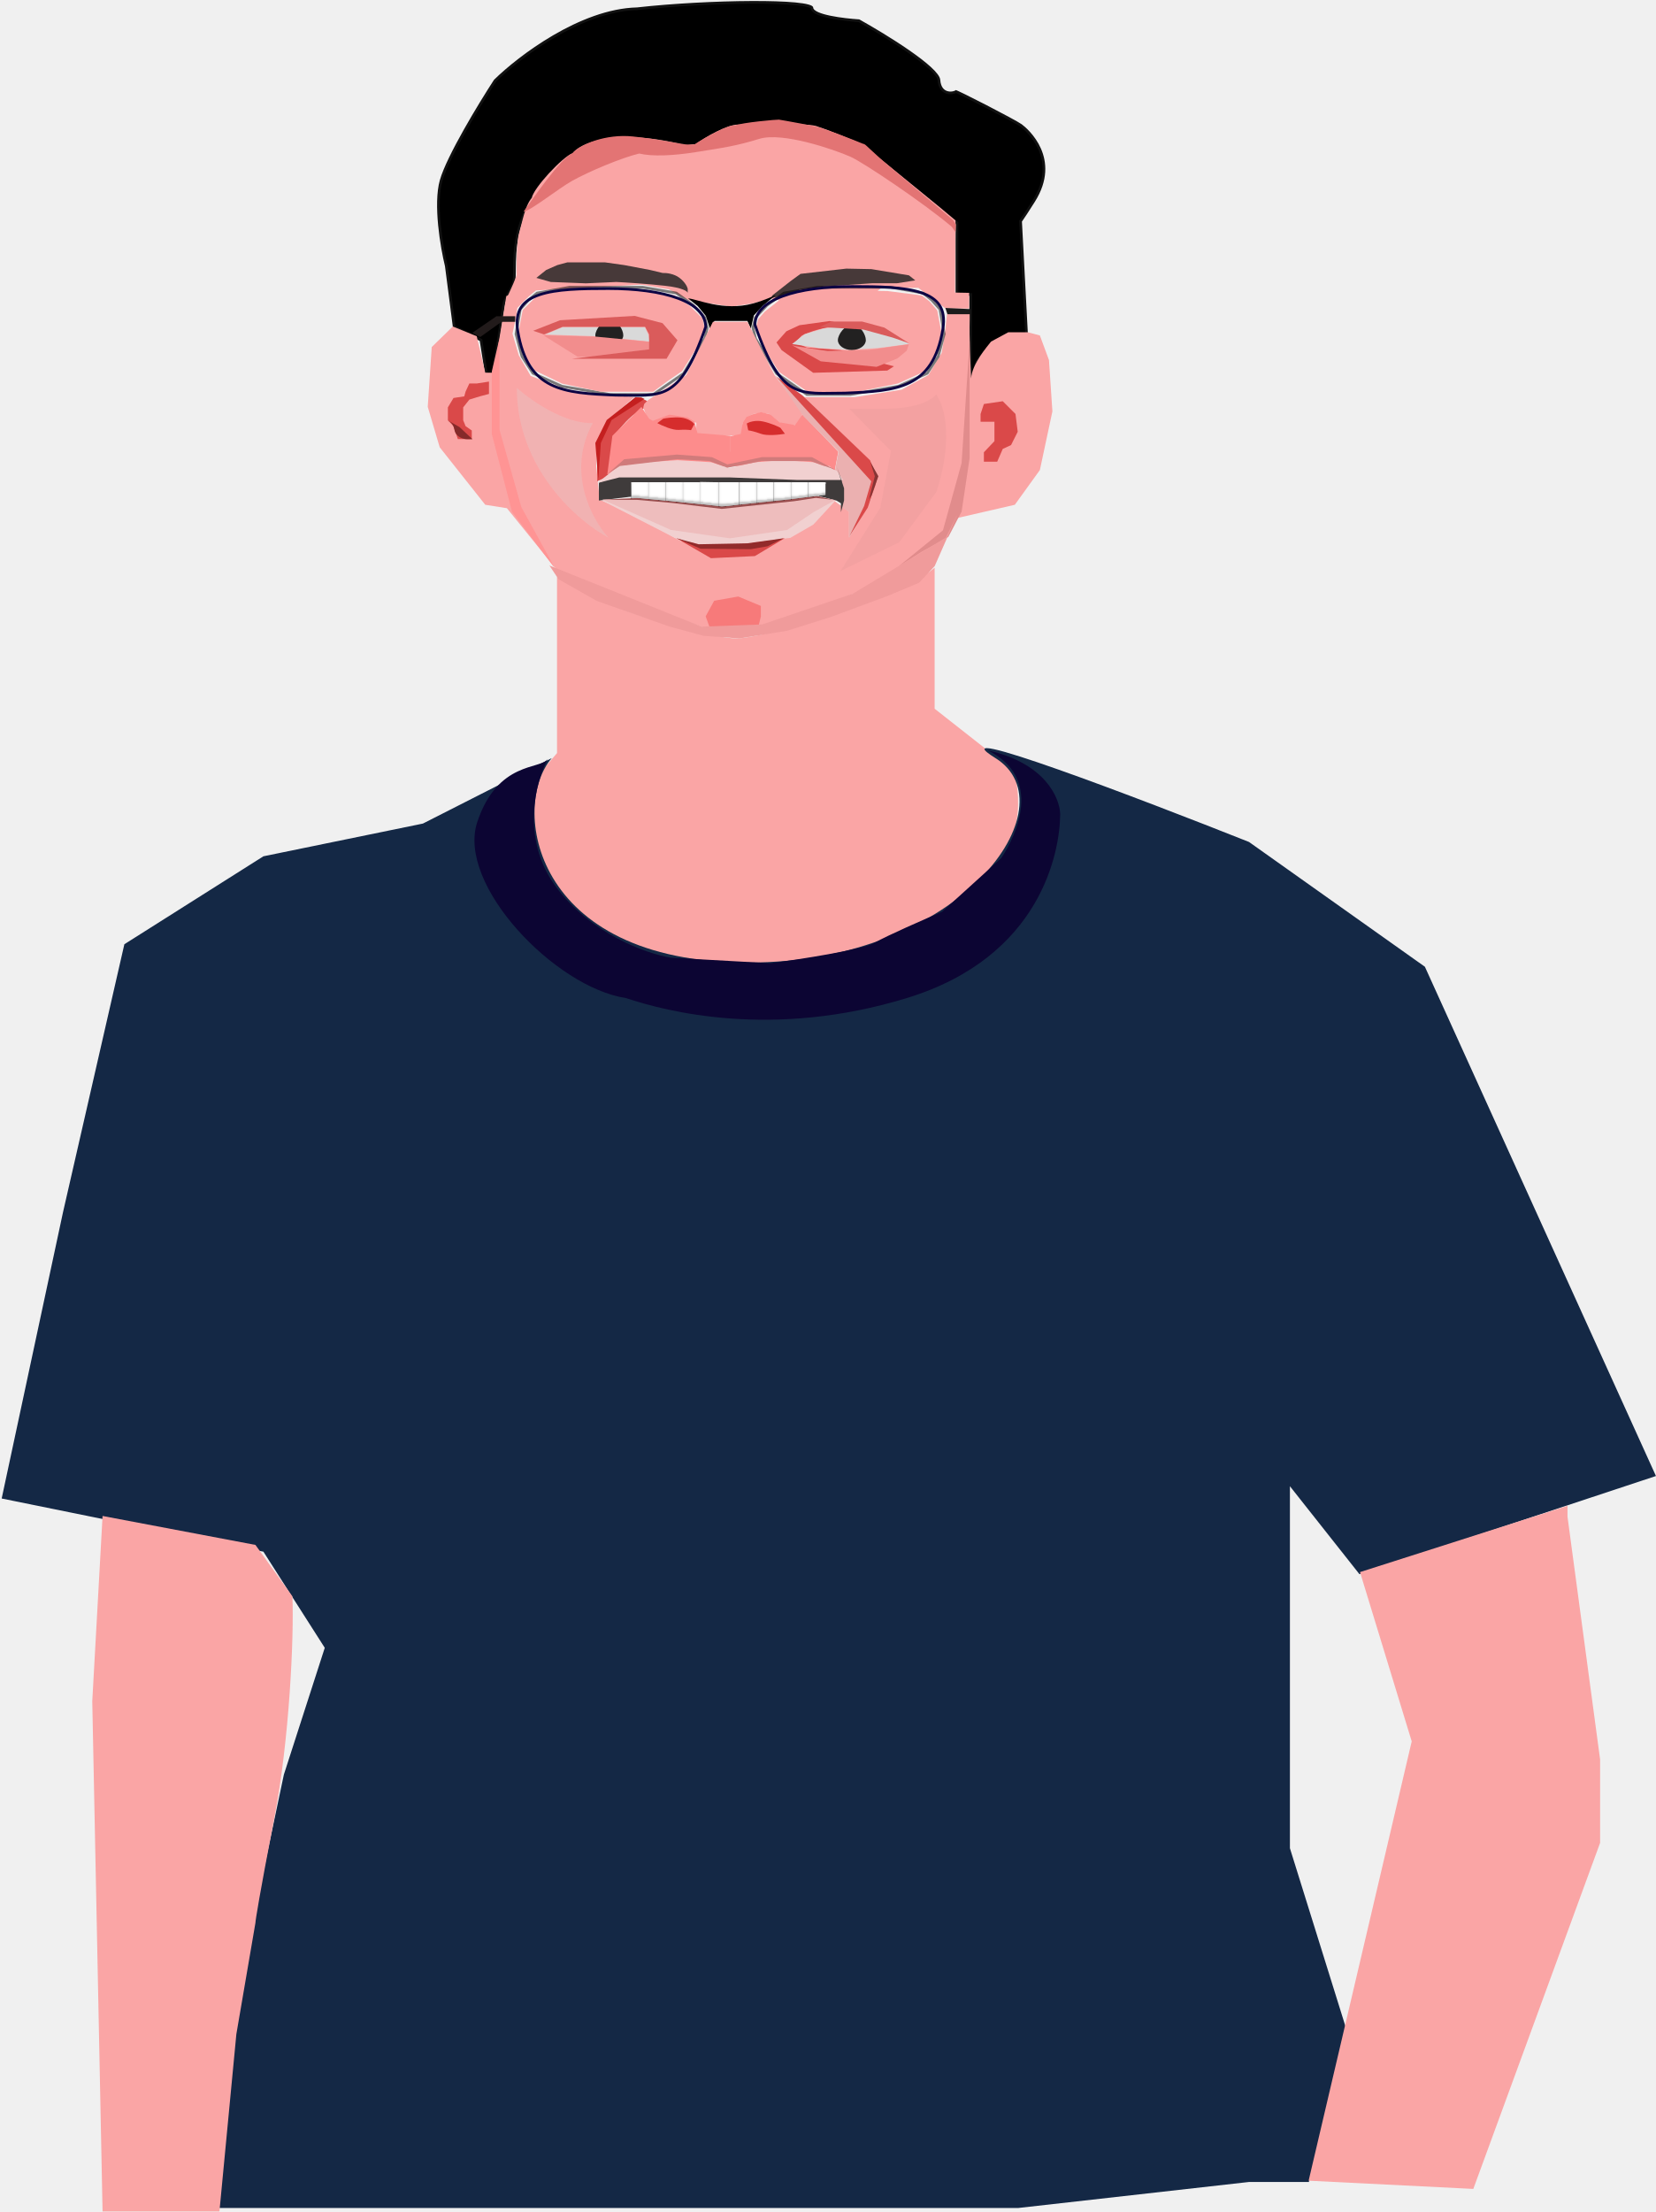
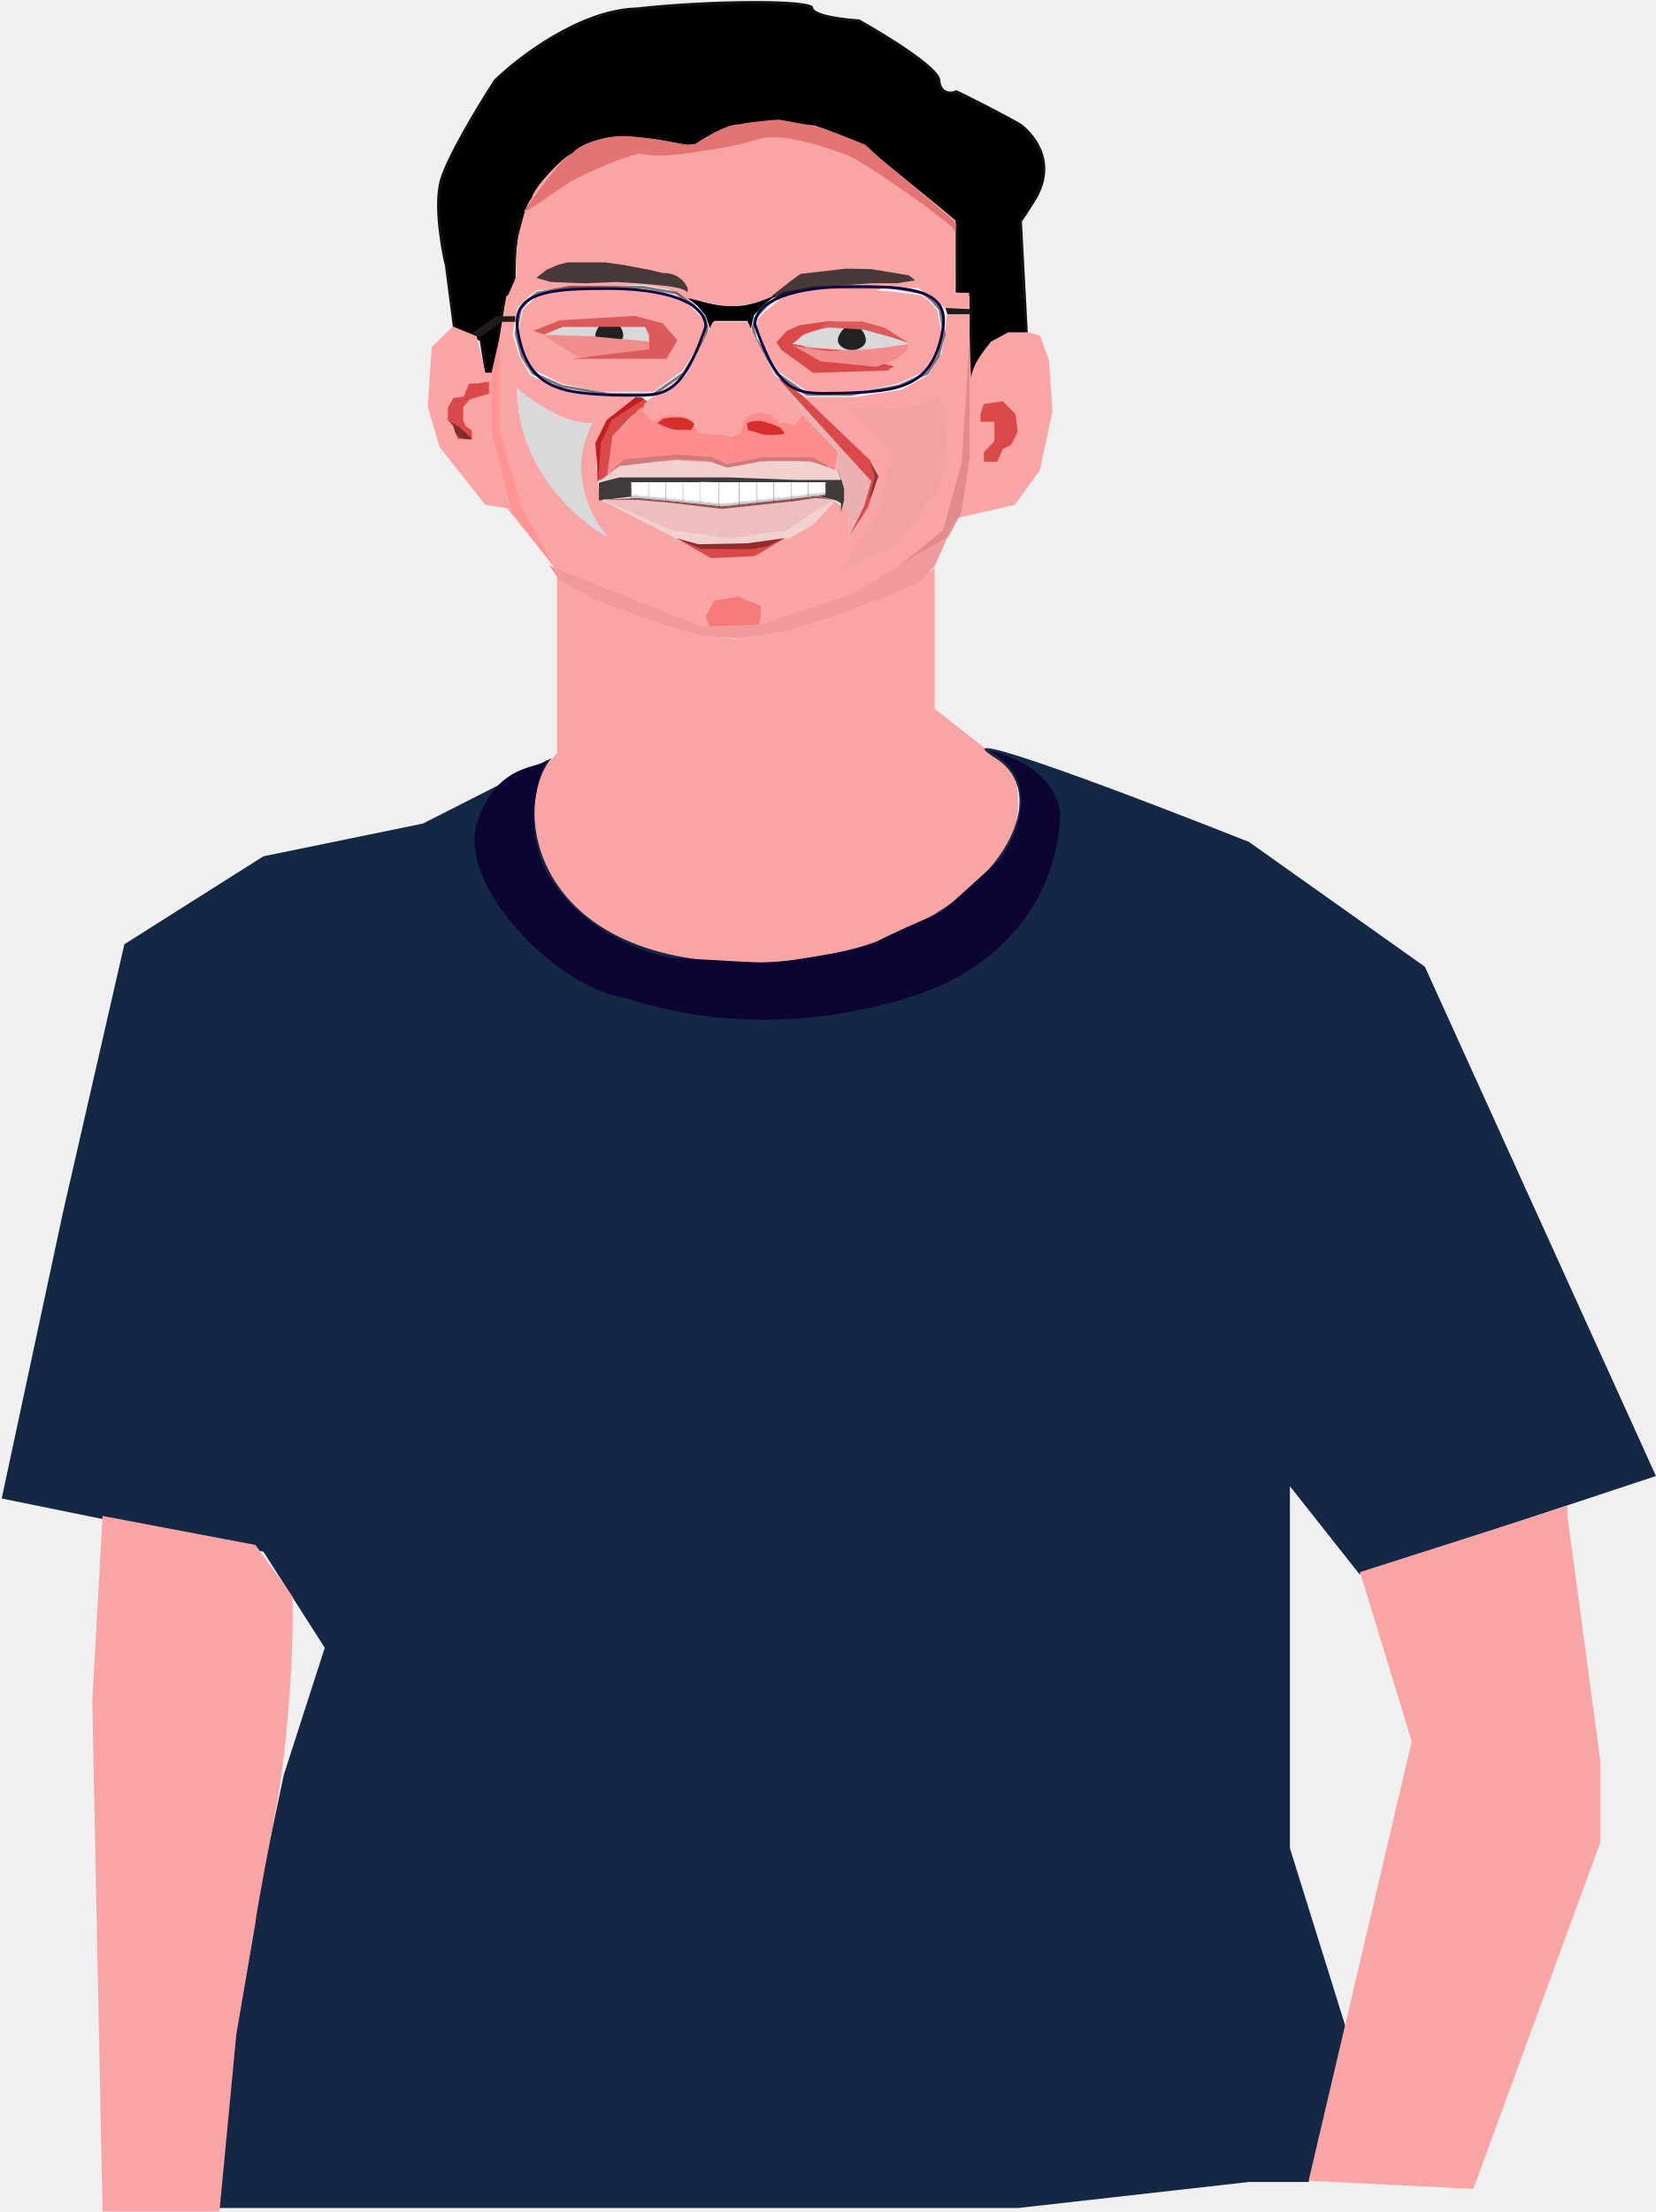
<svg xmlns="http://www.w3.org/2000/svg" width="617" height="824" viewBox="0 0 617 824" fill="none">
  <path d="M356.057 34.2C356.109 34.173 356.162 34.142 356.214 34.108C356.359 34.166 356.56 34.252 356.814 34.366C357.42 34.639 358.295 35.056 359.357 35.576C361.479 36.615 364.336 38.06 367.267 39.572C370.198 41.084 373.201 42.662 375.616 43.968C378.05 45.283 379.844 46.299 380.394 46.699C381.521 47.519 385.216 50.641 387.371 55.521C389.511 60.368 390.152 66.987 385.149 74.906C382.848 78.55 381.321 80.873 380.354 82.256L380.255 82.397L380.264 82.569L382.501 124.858C379.669 125.297 375.556 126.324 371.858 128.078C367.981 129.918 364.423 132.622 363.429 136.414C362.646 139.404 362.066 141.204 361.653 142.234V118.279V110.21V109.71H361.153H356.556V83.243V83.004L356.371 82.854L322.609 55.462L322.578 55.437L322.544 55.417C316.37 51.849 305.814 47.576 294.164 46.328C282.584 45.089 269.872 46.835 259.328 55.298C242.815 50.575 229.984 50.947 219.978 54.773C209.917 58.62 202.777 65.934 197.639 74.925C193.513 82.144 192.279 88.912 191.888 94.371C191.731 96.572 191.71 98.566 191.692 100.278C191.688 100.685 191.684 101.076 191.678 101.449C191.648 103.416 191.571 104.851 191.242 105.765L187.858 112.535L187.823 112.605L187.811 112.682L183.629 139.863H181.3L179.243 126.907L179.202 126.65L178.969 126.536L169.23 121.771L166.292 99.104L166.288 99.076L166.282 99.049C165.437 95.601 164.327 89.86 163.745 83.863C163.162 77.851 163.118 71.647 164.365 67.24C165.621 62.804 169.219 55.687 173.239 48.552C177.236 41.459 181.62 34.401 184.447 30.051C188.887 25.689 196.851 19.123 206.341 13.58C215.865 8.017 226.873 3.516 237.368 3.264L237.39 3.264L237.412 3.261C250.664 1.778 266.996 0.929 280.039 0.876C286.563 0.849 292.25 1.022 296.314 1.411C298.349 1.606 299.955 1.853 301.048 2.15C301.598 2.299 301.987 2.452 302.232 2.6C302.426 2.718 302.466 2.791 302.472 2.805C302.507 3.323 302.805 3.753 303.195 4.097C303.588 4.444 304.12 4.747 304.732 5.016C305.959 5.555 307.613 6.003 309.41 6.371C312.965 7.098 317.182 7.533 320.026 7.715C324.971 10.475 332.352 14.874 338.55 19.176C341.671 21.342 344.48 23.475 346.524 25.354C347.546 26.294 348.365 27.16 348.935 27.925C349.516 28.704 349.792 29.32 349.824 29.768C349.936 31.329 350.372 32.446 351.014 33.217C351.658 33.991 352.472 34.373 353.255 34.523C354.03 34.672 354.782 34.597 355.342 34.457C355.621 34.387 355.868 34.297 356.057 34.2Z" fill="black" stroke="#111111" />
  <path d="M192.469 102.299C192.504 103.005 190.287 107.887 189.174 110.24H195.651L200.05 104.858L228.733 104.268L249.223 107.798L256.786 111.932L264.486 113.037L272.382 114.234L280.404 113.037L287.161 111.189L295.744 113.037L305.623 114.234L321.47 113.037L328.365 107.231H342.176L352.311 114.934H354.813H361.097V109.086L355.851 108.987V108.861L356.017 82.123L350.22 77.265L329.794 60.611L319.452 52.955C316.292 51.581 308.941 48.508 304.809 47.206C301.841 45.566 280.333 46.407 274.902 46.407C271.06 46.407 262.784 50.957 259.063 53.807C258.073 53.512 255.851 54.373 254.078 53.807C227.938 47.427 215.62 53.896 213.449 56.997C209.506 58.459 198.74 70.112 198.164 73.701C195.55 76.758 194.585 82.857 193.439 86.692C192.293 90.528 192.425 101.417 192.469 102.299Z" fill="#FAA5A5" />
  <path d="M183.986 138.818L188.642 110.321L200.433 104.589L202.838 104.326L254.235 105.186L199.718 108.193L198.189 109.41L196.992 110.456L192.749 114.705L192.426 117.427L190.949 124.302L193.294 132.342L197.732 140.043L212.351 145.525L236.39 147.941L226.206 156.639L222.175 165.126V173.824L223.448 186.13L233.844 190.585L253.787 201.617L273.517 202.678L294.521 200.132L310.221 186.13L316.374 190.585V200.132L324.436 186.13L326.981 177.431L324.436 171.915L299.613 147.941H318.495L335.892 145.183L345.928 139.704L350.87 131.399L351.968 124.947L352.865 116.985H361.303V118.975C361.118 125.725 361.597 136.313 361.82 140.992C362.158 135.546 367.864 129.037 369.262 127.241L375.693 123.769H382.921L387.447 124.947L390.841 134.151L392.114 153.245L387.447 175.097L378.112 188.039L356.896 192.919L345.919 207.713L322.282 219.613L289.517 231.839L276.475 234.121H263.108L236.39 224.504L207.195 211.952L188.865 189.312L180.804 188.039L163.831 166.611L159.375 151.548L160.861 129.271L168.711 121.633L177.621 125.24L180.804 138.818H183.986Z" fill="#FAA5A5" />
  <path d="M213.172 57.198C209.236 58.529 198.236 74.398 195.078 78.859C197.614 78.578 208.153 70.17 213.172 67.367C219.594 63.779 231.701 58.74 238.144 57.198C243.124 58.361 250.766 58.008 259.139 56.684C269.606 55.029 274.303 54.372 282.91 51.725C291.518 49.077 310.584 55.626 316.824 58.364C321.816 60.555 344.818 76.109 354.633 84.49L356.02 86.478L356.164 83.712L355.116 81.98C352.551 79.788 344.645 73.081 333.546 63.779C322.448 54.477 322.767 53.7 321.554 53.558C318.664 52.307 307.204 47.972 306.567 47.972C306.311 47.318 290.808 44.634 290.229 44.562C289.65 44.489 276.323 45.624 273.791 46.781C271.592 46.26 262.892 51.156 258.817 53.736C258.431 53.905 257.429 53.87 256.181 53.87C254.733 53.87 245.565 51.841 235.727 50.828C225.889 49.816 216.211 53.653 213.172 57.198Z" fill="#E37474" />
  <path d="M203.494 100.576L199.842 103.517L205.218 105.039L218.302 105.546L229.662 105.039C233.009 105.208 241.326 105.729 247.818 106.459C254.309 107.189 256.135 108.521 256.236 109.096V107.575C256.101 106.899 255.303 105.14 253.193 103.517C251.084 101.894 248.122 101.624 246.905 101.692L242.239 100.576L232.603 98.75L225.402 97.736H216.578H211.405L207.652 98.75L203.494 100.576Z" fill="#473939" />
  <path d="M294.59 104.7L287.635 110.145L287.689 110.955L294.921 109.659L297.957 107.932L306.822 106.731L315.728 106.137L325.039 105.516L334.188 105.515L341.029 104.449L338.668 102.573L324.688 100.253L315.323 100.064L298.274 102.015L294.59 104.7Z" fill="#473939" />
  <path opacity="0.5" d="M196.952 111.709L200.137 109.155L212.234 107.003H227.122L239.471 107.002L251.974 109.161L258.303 113.709L262.605 118.29L263.498 122.134L262.58 126.086L254.695 139.133L243.402 146.945H227.207L209.35 143.889L198.574 139.042L194.509 132.784L192.259 124.418L193.84 115.194L196.952 111.709Z" stroke="black" strokeWidth="2" />
  <path opacity="0.5" d="M347.108 111.713L343.923 109.158L331.826 107.006H316.938L304.589 107.006L292.085 109.165L285.756 113.712L281.453 118.293L280.561 122.137L281.478 126.088L289.364 139.134L300.657 146.946H316.853L334.71 143.89L345.486 139.043L349.551 132.786L351.801 124.42L350.22 115.197L347.108 111.713Z" stroke="black" strokeWidth="2" />
  <path d="M266.21 119.557L264.53 122.424L262.997 117.701L259.979 114.017L256.383 111.156C259.514 111.288 269.518 116.131 280.65 113.028C289.676 110.513 292.143 107.152 284.112 114.017L280.869 117.521L279.76 122.424L278.475 119.557H266.21Z" fill="black" />
  <path d="M207.542 280.541V214.868C227.013 228.455 265.853 238 274.753 237.819C283.654 237.638 332.94 224.607 348.237 211.473V264.01L377.906 287.335C380.533 298.129 382.31 319.265 357.509 335.117C335.489 363.198 281.02 360.707 258.073 359.121C234.257 357.476 210.324 343.949 199.198 325.606C190.298 310.931 196.185 294.657 199.198 290.279L207.542 280.541Z" fill="#FAA5A5" />
  <path d="M174.882 142.844L173.482 145.846L172.982 147.648L168.978 148.248L166.877 151.751V156.554L168.978 158.756L170.579 163.56H175.783V160.357L173.482 158.756L172.581 156.554V151.751L174.882 148.849L178.786 147.648L182.188 146.747V145.146V142.145L177.685 142.844H174.882Z" fill="#DA4949" />
  <path d="M365.352 157.11V154.217L366.59 150.497L373.615 149.465L378.367 154.217L379.194 160.828L376.714 165.787L373.615 167.233L371.549 171.985H366.59V168.473L370.516 164.341V157.11H365.352Z" fill="#DA4949" />
  <path d="M251.404 200.359L223.908 186.246L237.874 185.373L269.615 188.509L301.305 185.373L311.489 186.246L303.051 195.412L294.467 200.359L275.264 202.832H260.424L251.404 200.359Z" fill="#F1D0D0" />
  <path d="M223.145 186.453L236.881 184.793L235.221 179.811H307.826L305.109 184.793L311.6 186.453L314.921 188.414L313.94 174.967L229.937 176.942L223.145 179.811V186.453Z" fill="#3F3B3B" />
  <path d="M235.231 179.635H307.242V184.168L268.739 188.886L254.088 188.072L235.23 185.019L235.231 179.635Z" fill="white" />
  <path d="M226.773 156.564L236.88 147.896C245.002 149.857 241.19 151.193 236.88 153.926C233.712 155.936 229.562 161.272 228.788 162.711L226.773 177.457L222.516 179.264V164.899L226.773 156.564Z" fill="#DA4949" />
  <path d="M260.404 203.336L251.885 200.422L264.888 207.932L281.254 207.148L292.463 200.422L288.092 201.431L279.348 203.336H260.404Z" fill="#DA4949" />
  <path d="M255.617 139.75L265.643 119.869L278.482 119.869L288.593 139.75L299.194 153.738L297.26 158.388H291.803L286.667 154.244L283.801 153.738L280.569 154.244L278.112 155.464L276.717 157.518V162.194H259.433V157.518L253.855 155.235L251.609 156.218L248.21 156.643L243.458 157.805L241.406 157.056L240.605 154.244L239.678 151.763L240.033 150.461L241.406 149.08L255.617 139.75Z" fill="#FAA5A5" />
  <path d="M256.199 155.47L249.382 154.476L246.311 155.616L243.241 156.756L241.856 155.986L238.984 151.574L228.16 162.337L226.277 176.672L255.159 173.972L256.199 169.805L272.196 168.548V162.337L259.851 161.314L258.783 157.096L256.199 155.47Z" fill="#FD8C8C" />
  <path d="M255.366 168.263L254.643 173.606H309.033L310.956 175.636L312.345 168.263L298.989 154.373L296.245 158.341L290.588 157.344L287.021 154.373L283.586 153.52L280.289 154.373L278.114 155.304L276.746 157.344L276.005 161.645L272.061 162.492V168.263H255.366Z" fill="#FD8C8C" />
  <path d="M284.234 156.997C281.413 156.398 279.069 157.246 278.25 157.745L278.785 160.309C279.391 160.38 281.179 160.736 283.487 161.591C285.795 162.446 290.432 161.947 292.462 161.591L290.753 159.347C289.755 158.813 287.056 157.595 284.234 156.997Z" fill="#D62D2D" />
  <path d="M253.615 155.551C256.306 155.772 258.138 157.239 258.717 157.945L257.469 160.239C256.909 160.137 255.21 159.975 252.898 160.142C250.587 160.309 246.609 158.531 244.909 157.621L247.106 155.961C248.154 155.732 250.924 155.329 253.615 155.551Z" fill="#D62D2D" />
  <path d="M310.926 176.193L312.445 168.196L299.408 155.078L288.689 139.641L312.778 165.759L325.911 180.344L324.603 185.791L322.203 190.67L316.323 200.45V190.67L313.565 188.828V178.033L310.926 176.193Z" fill="#EBB0B0" />
  <path d="M327.003 177.552L326.11 180.901L323.32 189.079L316.586 199.566L321.973 188.502L324.644 179.286L289.17 140.199L299.089 147.399L324.203 171.474L327.003 177.552Z" fill="#DA4949" />
  <path d="M221.816 165.028L222.914 178.88L223.868 165.028L227.898 156.454L240.137 148.611L238.891 148.025H236.692L226.066 156.454L221.816 165.028Z" fill="#C41F1F" />
  <path d="M262.926 229.587L264.508 233.981H282.439L283.494 229.587V225.719L275.056 222.203L266.09 223.786L262.926 229.587Z" fill="#F77A7A" />
  <path d="M327.278 177.398L324.293 172.174L325.951 177.398L323.795 185.941L324.79 184.365L327.278 177.398Z" fill="#873535" />
  <path d="M226.894 176.487L222.41 179.985L230.764 177.843H246.421H271.639L296.857 178.791H314.156L311.747 175.319L303.162 172.171L291.492 171.412L281.431 172.171L271.639 174.342L264.932 172.171L252.457 171.412L240.519 172.171L230.764 173.448L226.894 176.487Z" fill="#F1D0D0" />
  <path d="M317.51 146.322L300.964 145.972L290.166 138.472L285.255 130.606L282.068 124.118L281.592 122.104L282.542 118.839L284.992 116.046L291.27 111.112L297.214 108.757L306.537 108.195H316.277L330.699 108.423L342.068 109.877L343.54 110.151L346.295 112.241L349.216 115.637L350.815 124.118L349.58 128.578L348.603 132.34L344.84 138.204L334.531 142.87L317.51 146.322Z" fill="#FAA5A5" />
  <path d="M306.09 122.452C310.85 121.31 315.055 121.103 316.563 121.141L309.065 119.596L297.879 121.141L292.999 123.403L289.311 127.568L291.214 130.424L302.997 138.874L330.606 138.041L333.083 136.443L328.532 135.305L313.112 130.424L300.617 129.472L296.332 127.568L298.672 125.069C299.188 124.831 301.33 123.594 306.09 122.452Z" fill="#DA4949" />
  <path d="M330.558 123.052L338.713 128.155L327.028 129.67L316.108 130.332L305.078 129.67L295.129 128.155L299.783 124.486L306.732 122.39L313.571 121.475L320.19 120.516L330.558 123.052Z" fill="#D9D9D9" />
  <path d="M322.602 126.69C322.602 128.729 320.27 130.383 317.394 130.383C314.517 130.383 312.186 128.729 312.186 126.69C312.186 124.65 314.754 120.938 317.63 120.938C320.507 120.938 322.602 124.65 322.602 126.69Z" fill="#222121" />
  <path d="M169.333 160.186C168.82 157.498 167.553 157.183 166.754 156.543L171.183 159.065L176.035 163.606H173.955C172.782 163.606 169.846 162.875 169.333 160.186Z" fill="#852A2A" />
  <path d="M321.713 122.767L305.438 121.788L309.741 119.785H321.245L329.511 122.043L338.713 127.88L332.578 125.751L321.713 122.767Z" fill="#DA5B5B" />
  <path d="M308.309 130.747L296.434 128.944L295.066 128.571L305.822 134.602L326.587 136.654L334.364 133.528L337.831 130.64L338.648 128.226L323.975 130.312L308.309 130.747Z" fill="#F28D8D" />
  <path d="M200.294 109.992L194.754 115.482L193.072 124.286L195.15 132.199L199.304 138.035L209.492 142.932L223.856 145.931H243.352L248.713 141.992L254.153 138.233L261.356 126.786L262.512 122.11L261.77 118.647L257.22 114.097L251.235 109.992L239.613 107.865H211.917L200.294 109.992Z" fill="#FAA5A5" />
  <path d="M260.313 202.747L252.062 200.525L261.018 204.404L279.739 204.58L286.015 203.487L291.938 200.525L278.435 202.394L260.313 202.747Z" fill="#922B2B" />
  <path d="M222.998 125.299L203.16 124.615L209.61 121.879H240.296L241.566 124.615L242.055 127.254L222.998 125.299Z" fill="#D9D9D9" />
  <path d="M232.232 124.906C232.232 126.946 229.901 128.6 227.024 128.6C224.148 128.6 221.816 126.946 221.816 124.906C221.816 122.867 224.385 119.154 227.261 119.154C230.137 119.154 232.232 122.867 232.232 124.906Z" fill="#222121" />
  <path d="M222.365 125.431L202.475 124.908L215.189 132.878H224.802L242.055 130.088V127.351L222.365 125.431Z" fill="#F28D8D" />
  <path d="M241.846 130.127L213.008 133.648H248.344L252.405 126.743L246.854 120.379L236.429 117.672L208.675 119.295L198.656 123.221L202.717 124.576L209.623 121.733H240.356L241.846 124.576V130.127Z" fill="#DA5B5B" />
  <path d="M278.785 358.563C197.626 358.563 190.335 299.933 205.573 282.41L157.573 306.791L98.147 318.981L46.337 351.742L23.481 451.55L0.625 558.214L98.147 578.023L121.004 613.832L105.766 661.069L85.956 754.782L80.51 792.36V822.513H137.467H188.845H290.349H325.436H359.27H379.32L465.377 812.816H487.664L502.71 759.353L480.615 688.497V553.643L506.519 586.404L616.993 549.833L530.9 360.123L465.377 313.647C424.489 297.393 348.351 268.391 370.903 282.41C399.093 299.933 358.836 358.563 278.785 358.563Z" fill="#142845" />
  <path d="M361.263 158.209V141.924V127.029L358.284 172.507L351.34 197.546L334.812 210.987L343.281 205.616L353.331 200.035L358.284 190.578L361.263 170.719V158.209Z" fill="#E18C8C" />
  <path d="M183.246 161.701V138.379L186.137 125.85V160.158L194.232 188.877L206.953 212.007L190.763 190.612L183.246 161.701Z" fill="#FF9494" />
  <path d="M237.33 185.519L224.432 186.075L250.008 197.418L271.914 200.531L293.265 197.418L303.162 190.746L311.168 186.298L304.051 184.74L268.689 188.632L237.33 185.519Z" fill="#EEBDBD" />
  <path d="M237.361 185.513L224.732 186.202H237.361L250.334 187.349L268.932 189.568L295.911 186.698L304.024 185.474L310.453 186.201L304.216 184.709L295.911 185.819L268.932 188.651L250.334 186.699L237.361 185.513Z" fill="#9A4F4F" />
  <path d="M261.451 233.429L204.699 210.651L208.124 215.79L222.327 223.842L249.533 233.429L262.136 236.85L275.444 237.834L293.274 234.963L309.646 229.802L330.568 222.069L342.443 217.074L348.252 210.887L356.803 191.453L352.398 200.263L317.846 221.127L284.074 232.604L261.451 233.429Z" fill="#F09B9B" />
  <path d="M351.306 122.555C349.416 133.937 344.993 139.531 338.961 142.515C332.735 145.594 324.59 146.027 314.828 146.425C313.27 146.425 311.819 146.449 310.449 146.471C307.969 146.512 305.757 146.548 303.67 146.432C300.489 146.256 297.847 145.729 295.445 144.4C290.656 141.749 286.335 135.634 281.284 120.961C281.405 116.352 284.98 112.807 291.587 110.347C298.253 107.866 307.482 106.725 317.513 106.725C327.7 106.725 336.946 106.888 343.305 109.061C346.445 110.134 348.705 111.643 350.052 113.707C351.386 115.751 351.969 118.564 351.306 122.555Z" stroke="#0C0343" strokeWidth="3" />
  <path d="M192.916 123.334C194.806 134.718 199.23 140.313 205.262 143.296C211.487 146.376 219.632 146.809 229.395 147.207C230.952 147.207 232.404 147.231 233.773 147.253C236.254 147.294 238.466 147.33 240.552 147.214C243.733 147.038 246.375 146.511 248.777 145.182C253.567 142.531 257.887 136.415 262.938 121.74C262.818 117.13 259.243 113.585 252.635 111.125C245.97 108.644 236.74 107.502 226.71 107.502C216.523 107.502 207.276 107.665 200.917 109.839C197.777 110.912 195.517 112.42 194.17 114.485C192.836 116.529 192.253 119.342 192.916 123.334Z" stroke="#0C0343" strokeWidth="3" />
  <path d="M361.371 117.053H352.998L352.242 114.721L361.371 115.132V117.053Z" fill="#1B1B1B" />
  <path d="M230.972 173.59L226.182 176.676L232.596 171.064L252.23 169.334L265.213 170.295L270.984 172.989L283.871 170.295H302.529L311.276 175.052L301.952 171.738H283.871L270.984 174.238L264.263 171.738L252.23 171.064L230.972 173.59Z" fill="#D07B7B" />
  <path d="M348.859 146.945C342.562 153.428 328.022 152.27 316.447 152.27L331.958 168.012L328.022 189.079L313.207 212.693L335.052 201.994L348.859 183.291C351.637 175.497 355.526 157.316 348.859 146.945Z" fill="#F3A1A1" />
  <path d="M525.993 648.687L506.729 585.624L584.038 560.943V564.992L596.188 655.437V686.485L548.941 815.402L487.582 812.339L525.993 648.687Z" fill="#FAA5A5" />
  <path d="M34.377 633.737L38.216 564.719L95.172 575.501L108.944 594.66C109.584 609.592 107.843 648.072 102.211 677.254C96.58 706.436 95.172 715.438 95.172 716.291L88.063 757.766L81.759 823.803H38.216L34.377 633.737Z" fill="#FAA5A5" />
  <path d="M204.067 282.724C204.111 282.641 204.155 282.559 204.198 282.479C204.16 282.564 204.116 282.645 204.067 282.724C199.57 291.238 194.01 312.184 206.853 329.932C219.821 347.853 240.944 355.281 249.884 356.754L287.022 358.817C298.124 357.344 321.448 353.748 325.928 351.154C330.408 348.56 344.497 342.41 350.982 339.659L373.087 319.616C378.786 310.971 388.709 289.847 368.077 279.531C389.298 284.247 394.826 297.085 395.022 303.275C394.924 317.324 387.933 356.441 337.945 371.768C287.956 387.095 248.453 376.877 233.127 371.768C206.854 367.798 170.053 329.546 177.834 306.202C185.465 283.309 201.575 286.728 204.067 282.724Z" fill="#0C0533" />
  <path d="M313.332 178.906L311.918 174.164L314.498 181.902V186.396L313.332 190.806V188.31V178.906Z" fill="#3F3B3B" />
  <g filter="url(#filter0_i_632_60)">
    <path d="M235.23 179.635H241.646V185.895L238.354 185.578L237.263 185.487L235.304 185.578L235.23 179.635Z" fill="white" />
  </g>
  <g filter="url(#filter1_i_632_60)">
    <path d="M241.646 179.635H248.062V186.512L244.715 186.176L241.646 185.911V179.635Z" fill="white" />
  </g>
  <g filter="url(#filter2_i_632_60)">
    <path d="M248.063 179.635H254.479V187.143L251.036 186.783L248.062 186.469L248.063 179.635Z" fill="white" />
  </g>
  <g filter="url(#filter3_i_632_60)">
    <path d="M254.479 179.635H260.961V187.803L254.479 187.139V179.635Z" fill="white" />
  </g>
  <g filter="url(#filter4_i_632_60)">
    <path d="M260.754 179.535L267.785 179.659V188.519L260.754 187.745V179.535Z" fill="white" />
  </g>
  <g filter="url(#filter5_i_632_60)">
    <path d="M267.801 179.635H275.527V187.955L271.506 188.469L268.949 188.643L267.801 188.538V179.635Z" fill="white" />
  </g>
  <g filter="url(#filter6_i_632_60)">
    <path d="M275.527 179.635H281.943V187.299L275.527 187.964V179.635Z" fill="white" />
  </g>
  <g filter="url(#filter7_i_632_60)">
    <path d="M281.943 179.635H288.359V186.605L281.943 187.291V179.635Z" fill="white" />
  </g>
  <g filter="url(#filter8_i_632_60)">
    <path d="M288.359 179.635H294.775V185.967L288.359 186.609V179.635Z" fill="white" />
  </g>
  <g filter="url(#filter9_i_632_60)">
    <path d="M294.775 179.705H301.191V185.121L294.775 185.918V179.705Z" fill="white" />
  </g>
  <g filter="url(#filter10_i_632_60)">
    <path d="M301.191 179.635H307.607V184.416L301.191 185.119V179.635Z" fill="white" />
  </g>
  <path d="M186.852 119.886H191.954V117.809H184.963L175.896 124.042L178.919 125.554L186.852 119.886Z" fill="#221B1B" />
-   <path d="M220.883 157.584C210.411 158.012 197.64 149.034 192.564 144.492C192.564 174.627 215.361 194.272 226.76 200.328C220.615 193.649 210.838 175.75 220.883 157.584Z" fill="#D9D9D9" fill-opacity="0.26" />
+   <path d="M220.883 157.584C210.411 158.012 197.64 149.034 192.564 144.492C192.564 174.627 215.361 194.272 226.76 200.328C220.615 193.649 210.838 175.75 220.883 157.584Z" fill="#D9D9D9" fillOpacity="0.26" />
  <defs>
    <filter id="filter0_i_632_60" x="235.23" y="178.635" width="6.416" height="7.26" filterUnits="userSpaceOnUse" color-interpolation-filters="sRGB">
      <feFlood flood-opacity="0" result="BackgroundImageFix" />
      <feBlend mode="normal" in="SourceGraphic" in2="BackgroundImageFix" result="shape" />
      <feColorMatrix in="SourceAlpha" type="matrix" values="0 0 0 0 0 0 0 0 0 0 0 0 0 0 0 0 0 0 127 0" result="hardAlpha" />
      <feOffset dy="-1" />
      <feGaussianBlur stdDeviation="0.5" />
      <feComposite in2="hardAlpha" operator="arithmetic" k2="-1" k3="1" />
      <feColorMatrix type="matrix" values="0 0 0 0 0 0 0 0 0 0 0 0 0 0 0 0 0 0 0.25 0" />
      <feBlend mode="normal" in2="shape" result="effect1_innerShadow_632_60" />
    </filter>
    <filter id="filter1_i_632_60" x="241.646" y="178.635" width="6.416" height="7.877" filterUnits="userSpaceOnUse" color-interpolation-filters="sRGB">
      <feFlood flood-opacity="0" result="BackgroundImageFix" />
      <feBlend mode="normal" in="SourceGraphic" in2="BackgroundImageFix" result="shape" />
      <feColorMatrix in="SourceAlpha" type="matrix" values="0 0 0 0 0 0 0 0 0 0 0 0 0 0 0 0 0 0 127 0" result="hardAlpha" />
      <feOffset dy="-1" />
      <feGaussianBlur stdDeviation="0.5" />
      <feComposite in2="hardAlpha" operator="arithmetic" k2="-1" k3="1" />
      <feColorMatrix type="matrix" values="0 0 0 0 0 0 0 0 0 0 0 0 0 0 0 0 0 0 0.25 0" />
      <feBlend mode="normal" in2="shape" result="effect1_innerShadow_632_60" />
    </filter>
    <filter id="filter2_i_632_60" x="248.062" y="178.635" width="6.416" height="8.508" filterUnits="userSpaceOnUse" color-interpolation-filters="sRGB">
      <feFlood flood-opacity="0" result="BackgroundImageFix" />
      <feBlend mode="normal" in="SourceGraphic" in2="BackgroundImageFix" result="shape" />
      <feColorMatrix in="SourceAlpha" type="matrix" values="0 0 0 0 0 0 0 0 0 0 0 0 0 0 0 0 0 0 127 0" result="hardAlpha" />
      <feOffset dy="-1" />
      <feGaussianBlur stdDeviation="0.5" />
      <feComposite in2="hardAlpha" operator="arithmetic" k2="-1" k3="1" />
      <feColorMatrix type="matrix" values="0 0 0 0 0 0 0 0 0 0 0 0 0 0 0 0 0 0 0.25 0" />
      <feBlend mode="normal" in2="shape" result="effect1_innerShadow_632_60" />
    </filter>
    <filter id="filter3_i_632_60" x="254.479" y="178.635" width="6.482" height="9.168" filterUnits="userSpaceOnUse" color-interpolation-filters="sRGB">
      <feFlood flood-opacity="0" result="BackgroundImageFix" />
      <feBlend mode="normal" in="SourceGraphic" in2="BackgroundImageFix" result="shape" />
      <feColorMatrix in="SourceAlpha" type="matrix" values="0 0 0 0 0 0 0 0 0 0 0 0 0 0 0 0 0 0 127 0" result="hardAlpha" />
      <feOffset dy="-1" />
      <feGaussianBlur stdDeviation="0.5" />
      <feComposite in2="hardAlpha" operator="arithmetic" k2="-1" k3="1" />
      <feColorMatrix type="matrix" values="0 0 0 0 0 0 0 0 0 0 0 0 0 0 0 0 0 0 0.25 0" />
      <feBlend mode="normal" in2="shape" result="effect1_innerShadow_632_60" />
    </filter>
    <filter id="filter4_i_632_60" x="260.754" y="178.535" width="7.031" height="9.982" filterUnits="userSpaceOnUse" color-interpolation-filters="sRGB">
      <feFlood flood-opacity="0" result="BackgroundImageFix" />
      <feBlend mode="normal" in="SourceGraphic" in2="BackgroundImageFix" result="shape" />
      <feColorMatrix in="SourceAlpha" type="matrix" values="0 0 0 0 0 0 0 0 0 0 0 0 0 0 0 0 0 0 127 0" result="hardAlpha" />
      <feOffset dy="-1" />
      <feGaussianBlur stdDeviation="0.5" />
      <feComposite in2="hardAlpha" operator="arithmetic" k2="-1" k3="1" />
      <feColorMatrix type="matrix" values="0 0 0 0 0 0 0 0 0 0 0 0 0 0 0 0 0 0 0.25 0" />
      <feBlend mode="normal" in2="shape" result="effect1_innerShadow_632_60" />
    </filter>
    <filter id="filter5_i_632_60" x="267.801" y="178.635" width="7.727" height="10.008" filterUnits="userSpaceOnUse" color-interpolation-filters="sRGB">
      <feFlood flood-opacity="0" result="BackgroundImageFix" />
      <feBlend mode="normal" in="SourceGraphic" in2="BackgroundImageFix" result="shape" />
      <feColorMatrix in="SourceAlpha" type="matrix" values="0 0 0 0 0 0 0 0 0 0 0 0 0 0 0 0 0 0 127 0" result="hardAlpha" />
      <feOffset dy="-1" />
      <feGaussianBlur stdDeviation="0.5" />
      <feComposite in2="hardAlpha" operator="arithmetic" k2="-1" k3="1" />
      <feColorMatrix type="matrix" values="0 0 0 0 0 0 0 0 0 0 0 0 0 0 0 0 0 0 0.25 0" />
      <feBlend mode="normal" in2="shape" result="effect1_innerShadow_632_60" />
    </filter>
    <filter id="filter6_i_632_60" x="275.527" y="178.635" width="6.416" height="9.328" filterUnits="userSpaceOnUse" color-interpolation-filters="sRGB">
      <feFlood flood-opacity="0" result="BackgroundImageFix" />
      <feBlend mode="normal" in="SourceGraphic" in2="BackgroundImageFix" result="shape" />
      <feColorMatrix in="SourceAlpha" type="matrix" values="0 0 0 0 0 0 0 0 0 0 0 0 0 0 0 0 0 0 127 0" result="hardAlpha" />
      <feOffset dy="-1" />
      <feGaussianBlur stdDeviation="0.5" />
      <feComposite in2="hardAlpha" operator="arithmetic" k2="-1" k3="1" />
      <feColorMatrix type="matrix" values="0 0 0 0 0 0 0 0 0 0 0 0 0 0 0 0 0 0 0.25 0" />
      <feBlend mode="normal" in2="shape" result="effect1_innerShadow_632_60" />
    </filter>
    <filter id="filter7_i_632_60" x="281.943" y="178.635" width="6.416" height="8.656" filterUnits="userSpaceOnUse" color-interpolation-filters="sRGB">
      <feFlood flood-opacity="0" result="BackgroundImageFix" />
      <feBlend mode="normal" in="SourceGraphic" in2="BackgroundImageFix" result="shape" />
      <feColorMatrix in="SourceAlpha" type="matrix" values="0 0 0 0 0 0 0 0 0 0 0 0 0 0 0 0 0 0 127 0" result="hardAlpha" />
      <feOffset dy="-1" />
      <feGaussianBlur stdDeviation="0.5" />
      <feComposite in2="hardAlpha" operator="arithmetic" k2="-1" k3="1" />
      <feColorMatrix type="matrix" values="0 0 0 0 0 0 0 0 0 0 0 0 0 0 0 0 0 0 0.25 0" />
      <feBlend mode="normal" in2="shape" result="effect1_innerShadow_632_60" />
    </filter>
    <filter id="filter8_i_632_60" x="288.359" y="178.635" width="6.416" height="7.975" filterUnits="userSpaceOnUse" color-interpolation-filters="sRGB">
      <feFlood flood-opacity="0" result="BackgroundImageFix" />
      <feBlend mode="normal" in="SourceGraphic" in2="BackgroundImageFix" result="shape" />
      <feColorMatrix in="SourceAlpha" type="matrix" values="0 0 0 0 0 0 0 0 0 0 0 0 0 0 0 0 0 0 127 0" result="hardAlpha" />
      <feOffset dy="-1" />
      <feGaussianBlur stdDeviation="0.5" />
      <feComposite in2="hardAlpha" operator="arithmetic" k2="-1" k3="1" />
      <feColorMatrix type="matrix" values="0 0 0 0 0 0 0 0 0 0 0 0 0 0 0 0 0 0 0.25 0" />
      <feBlend mode="normal" in2="shape" result="effect1_innerShadow_632_60" />
    </filter>
    <filter id="filter9_i_632_60" x="294.775" y="178.705" width="6.416" height="7.213" filterUnits="userSpaceOnUse" color-interpolation-filters="sRGB">
      <feFlood flood-opacity="0" result="BackgroundImageFix" />
      <feBlend mode="normal" in="SourceGraphic" in2="BackgroundImageFix" result="shape" />
      <feColorMatrix in="SourceAlpha" type="matrix" values="0 0 0 0 0 0 0 0 0 0 0 0 0 0 0 0 0 0 127 0" result="hardAlpha" />
      <feOffset dy="-1" />
      <feGaussianBlur stdDeviation="0.5" />
      <feComposite in2="hardAlpha" operator="arithmetic" k2="-1" k3="1" />
      <feColorMatrix type="matrix" values="0 0 0 0 0 0 0 0 0 0 0 0 0 0 0 0 0 0 0.25 0" />
      <feBlend mode="normal" in2="shape" result="effect1_innerShadow_632_60" />
    </filter>
    <filter id="filter10_i_632_60" x="301.191" y="178.635" width="6.416" height="6.484" filterUnits="userSpaceOnUse" color-interpolation-filters="sRGB">
      <feFlood flood-opacity="0" result="BackgroundImageFix" />
      <feBlend mode="normal" in="SourceGraphic" in2="BackgroundImageFix" result="shape" />
      <feColorMatrix in="SourceAlpha" type="matrix" values="0 0 0 0 0 0 0 0 0 0 0 0 0 0 0 0 0 0 127 0" result="hardAlpha" />
      <feOffset dy="-1" />
      <feGaussianBlur stdDeviation="0.5" />
      <feComposite in2="hardAlpha" operator="arithmetic" k2="-1" k3="1" />
      <feColorMatrix type="matrix" values="0 0 0 0 0 0 0 0 0 0 0 0 0 0 0 0 0 0 0.25 0" />
      <feBlend mode="normal" in2="shape" result="effect1_innerShadow_632_60" />
    </filter>
  </defs>
</svg>
